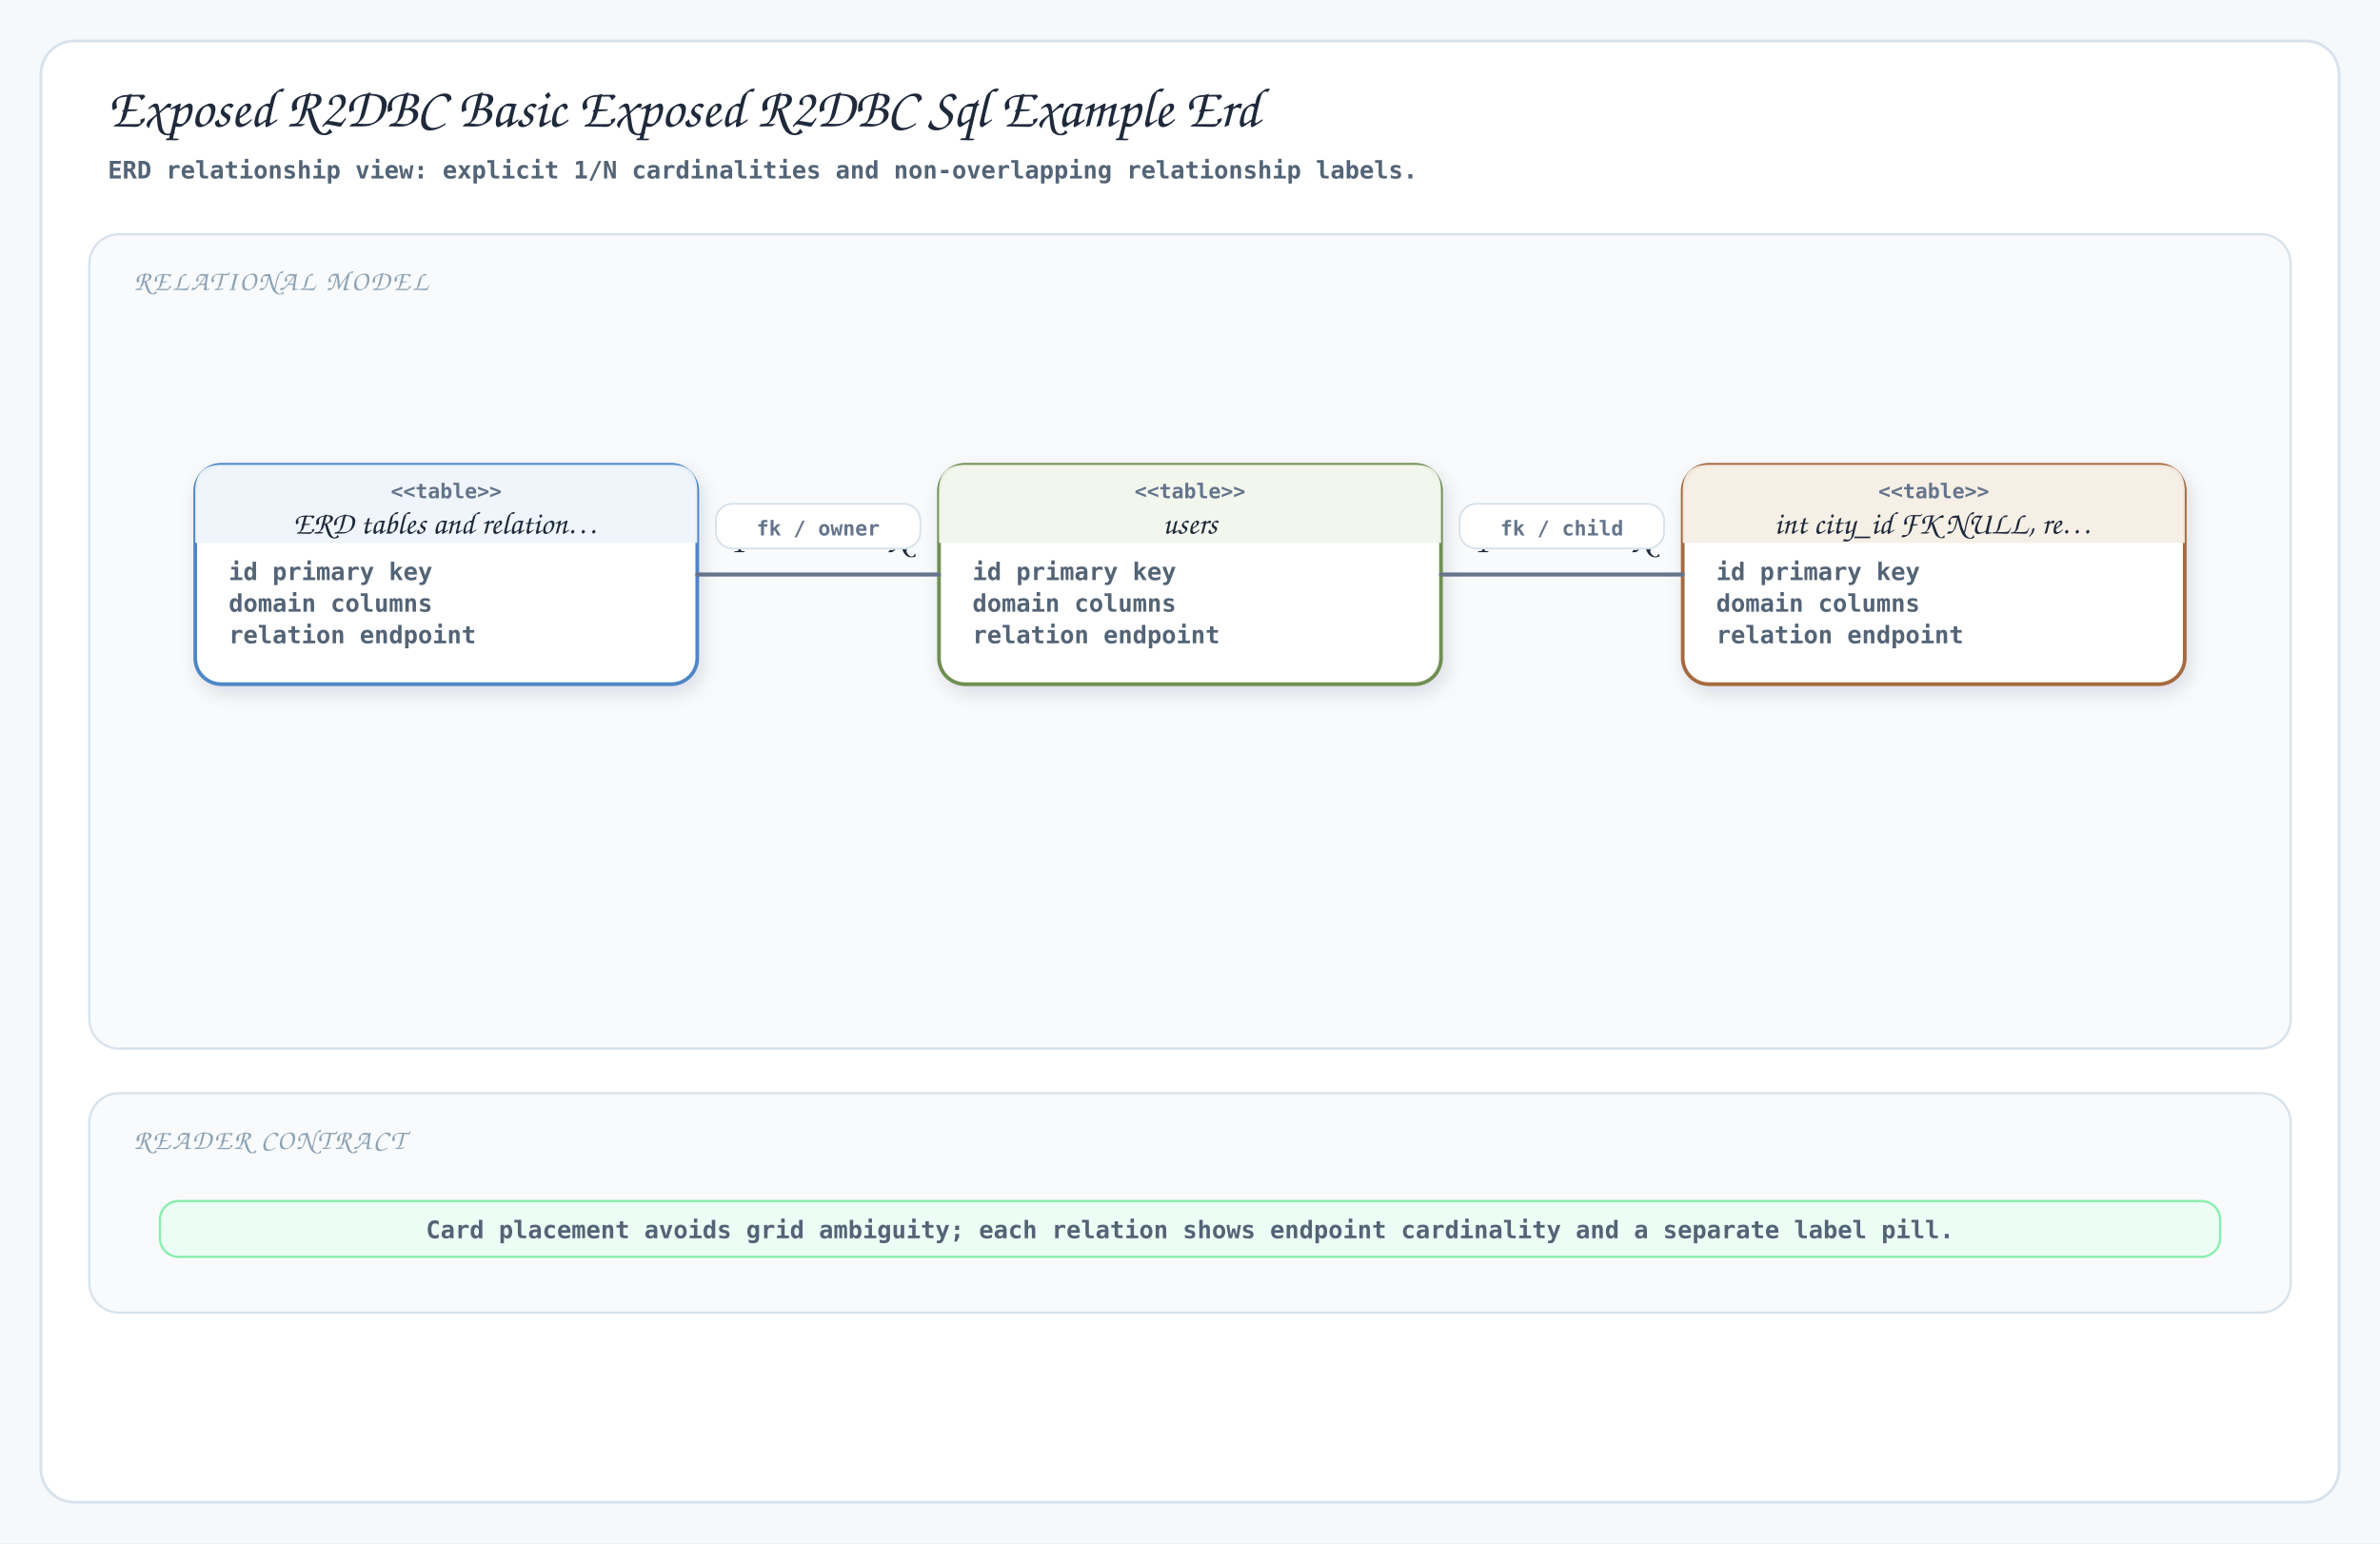
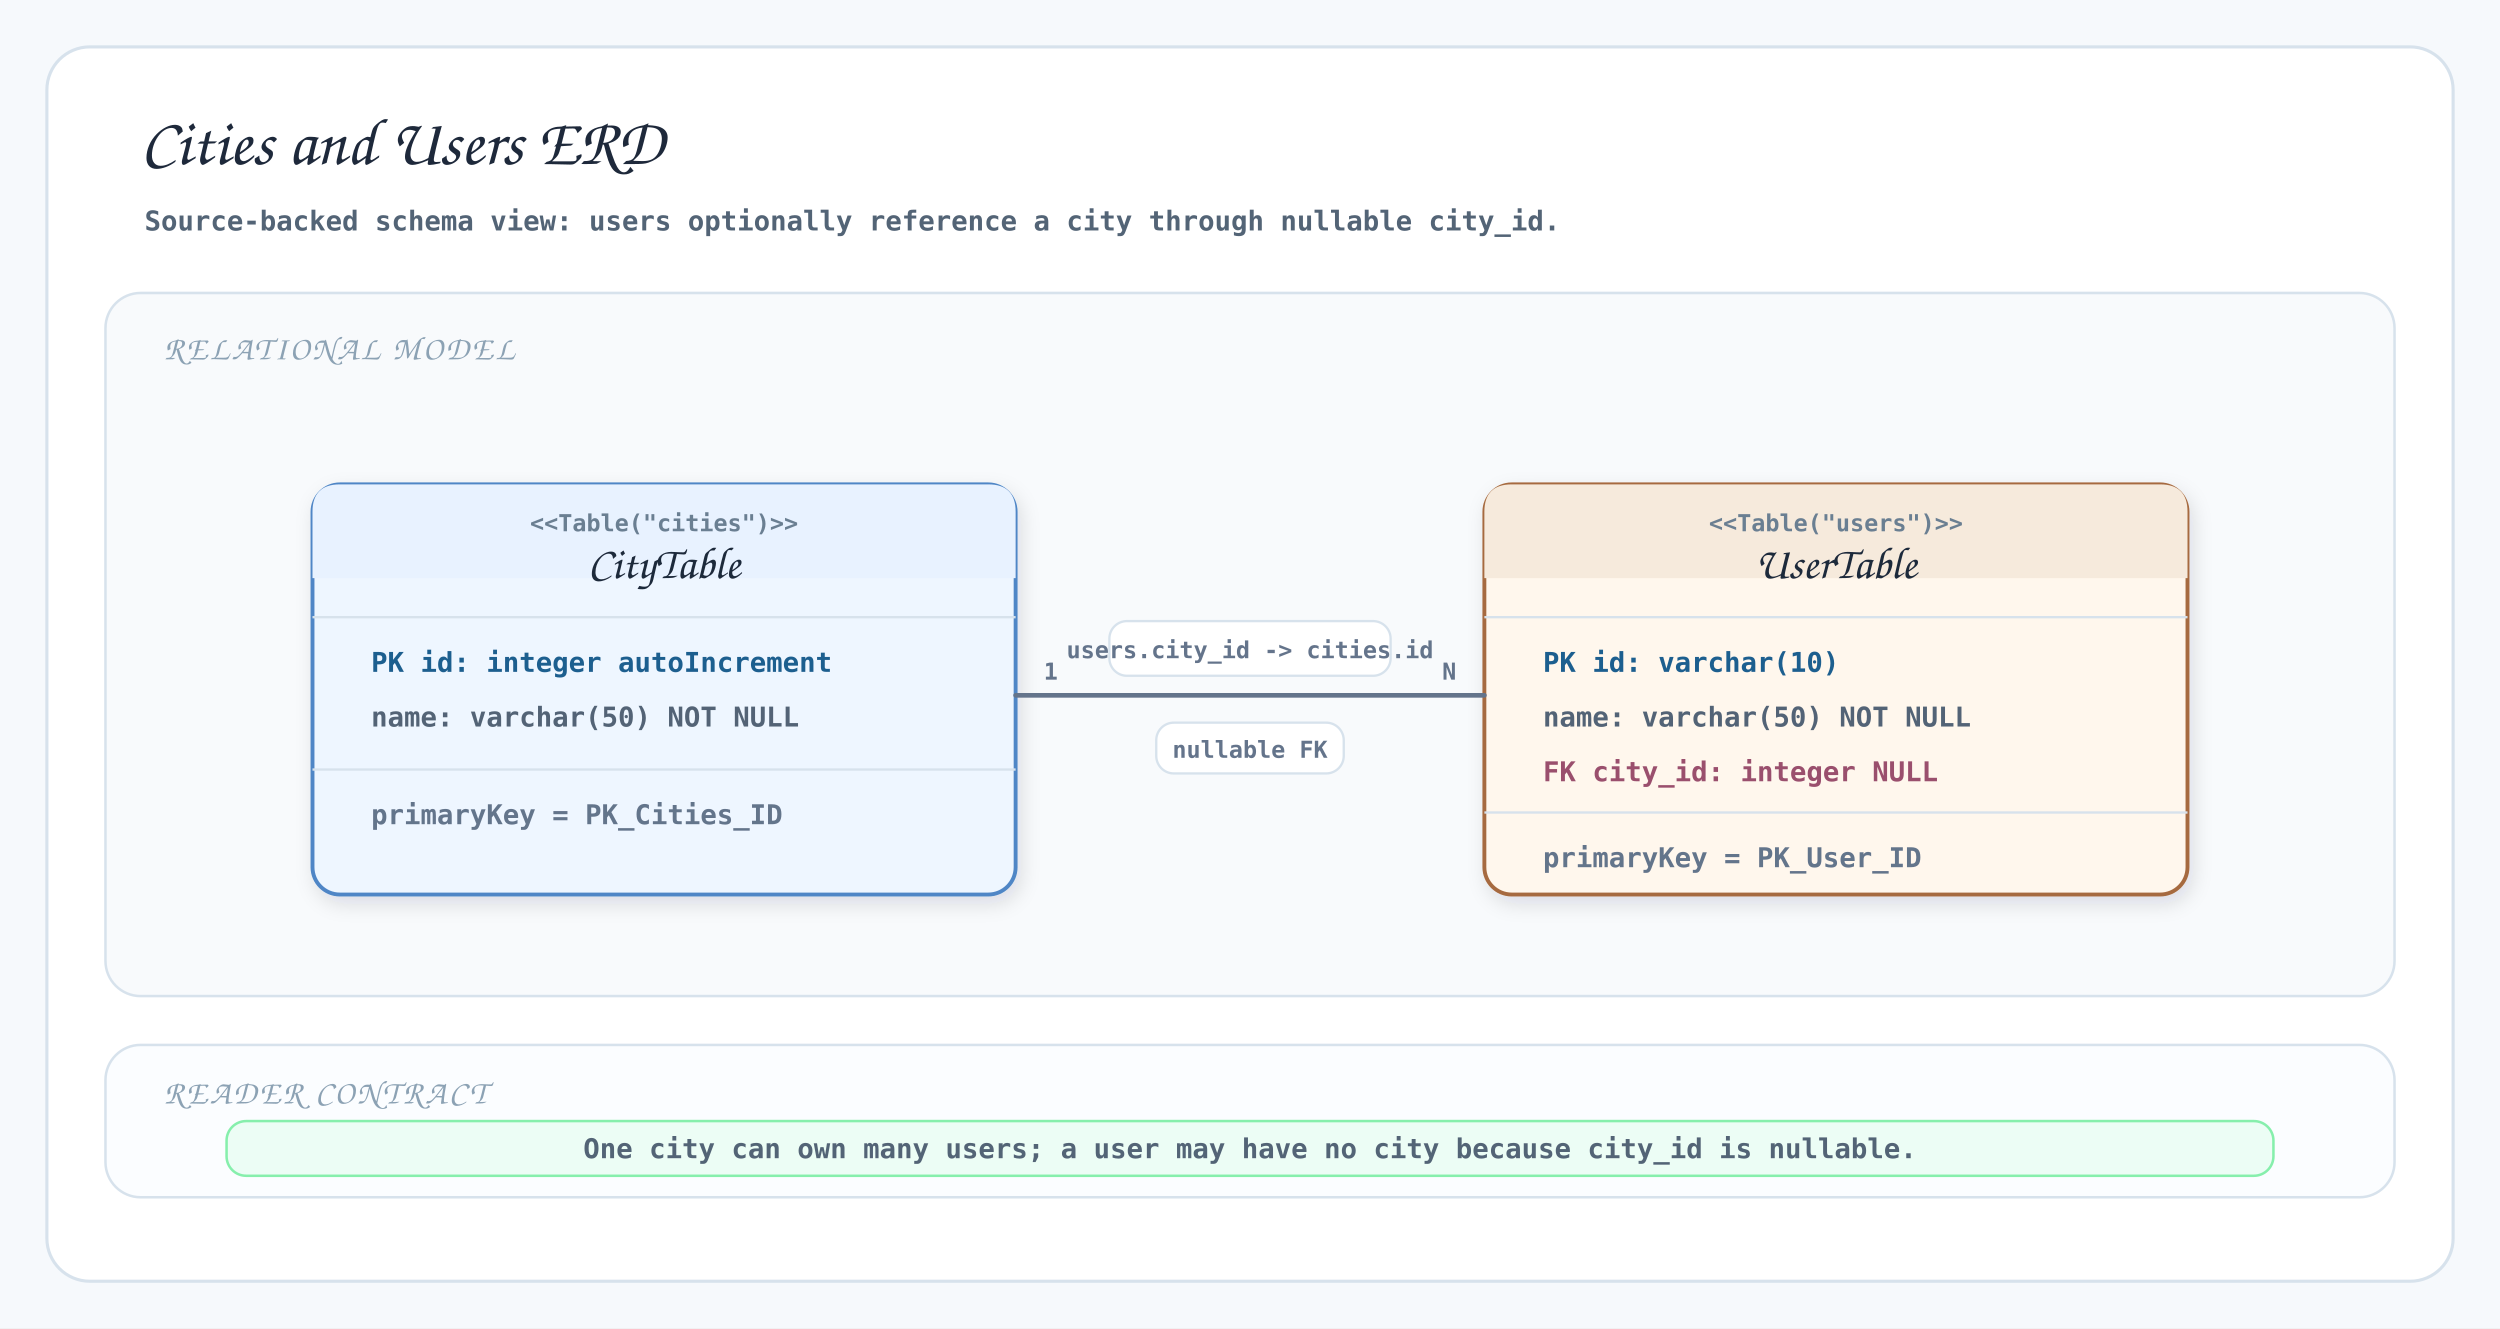
- <svg xmlns="http://www.w3.org/2000/svg" viewBox="0 0 1280 830" width="1280" height="830" role="img" aria-label="Exposed R2DBC Basic Exposed R2DBC Sql Example Erd diagram">
+ <svg xmlns="http://www.w3.org/2000/svg" viewBox="0 0 1280 680" width="1280" height="680" role="img" aria-label="Cities and users ERD for Exposed R2DBC SQL example">
  <defs>
-     <filter id="shadow" x="-10%" y="-10%" width="120%" height="130%">
+     <filter id="shadow" x="-8%" y="-8%" width="116%" height="126%">
      <feDropShadow dx="2" dy="4" stdDeviation="5" flood-color="#1f2937" flood-opacity="0.12" />
    </filter>
-     <style>.canvas{fill:#f6f9fc}.frame{fill:#fff;stroke:#d7e2ec;stroke-width:1.5}.lane{fill:#f8fafc;stroke:#d7e2ec;stroke-width:1.2}.card{filter:url(#shadow)}.header{opacity:.96}.title{font-family:"Architects Daughter","Comic Sans MS",cursive;font-size:30px;fill:#1e293b}.subtitle,.detail,.note{font-family:"Comic Mono","SFMono-Regular",monospace;font-size:13px;fill:#536476;font-weight:700}.tiny{font-family:"Comic Mono","SFMono-Regular",monospace;font-size:11px;fill:#64748b;font-weight:700}.laneTitle{font-family:"Architects Daughter","Comic Sans MS",cursive;font-size:15px;letter-spacing:.08em;fill:#8ca2b4}.cardTitle{font-family:"Architects Daughter","Comic Sans MS",cursive;font-size:17px;fill:#1e293b}.connector{fill:none;stroke:#64748b;stroke-width:2.4;stroke-linecap:round;stroke-linejoin:round}.use{fill:none;stroke-width:2;stroke-dasharray:7 6;stroke-linecap:round;stroke-linejoin:round}.rel{fill:none;stroke:#64748b;stroke-width:2.2;stroke-linecap:round;stroke-linejoin:round}.head{fill:white;stroke:#64748b;stroke-width:2.4;stroke-dasharray:none;style:stroke-dasharray:none}.labelPill{fill:#fff;stroke:#d7e2ec;stroke-width:1}.noteBox{fill:#ecfdf5;stroke:#86efac;stroke-width:1.2}</style>
+     <style>
+       .canvas{fill:#f6f9fc}.frame{fill:#fff;stroke:#d7e2ec;stroke-width:1.6}
+       .lane{fill:#f8fafc;stroke:#d7e2ec;stroke-width:1.3}.laneAlt{fill:#fbfdff;stroke:#d7e2ec;stroke-width:1.3}
+       .title{font-family:"Architects Daughter","Comic Sans MS",cursive;font-size:34px;fill:#1e293b}
+       .subtitle,.detail,.note{font-family:"Comic Mono","SFMono-Regular",monospace;font-size:14px;fill:#536476;font-weight:700}
+       .tiny{font-family:"Comic Mono","SFMono-Regular",monospace;font-size:12px;fill:#64748b;font-weight:700}
+       .laneTitle{font-family:"Architects Daughter","Comic Sans MS",cursive;font-size:17px;letter-spacing:.08em;fill:#8ca2b4}
+       .tableTitle{font-family:"Architects Daughter","Comic Sans MS",cursive;font-size:23px;fill:#1e293b}
+       .stereo{font-family:"Comic Mono","SFMono-Regular",monospace;font-size:12px;fill:#6b7f92;font-weight:700}
+       .table{filter:url(#shadow)}
+       .row{font-family:"Comic Mono","SFMono-Regular",monospace;font-size:14px;fill:#536476;font-weight:700}
+       .pk{fill:#1f5f8f}.fk{fill:#9a4f6d}.muted{fill:#64748b}
+       .rel{fill:none;stroke:#64748b;stroke-width:2.4;stroke-linecap:round}
+       .relLabel{fill:#ffffff;stroke:#d7e2ec;stroke-width:1.2}
+       .noteBox{fill:#ecfdf5;stroke:#86efac;stroke-width:1.3}
+     </style>
  </defs>
-   <rect width="1280" height="830" class="canvas" />
-   <rect x="22" y="22" width="1236" height="786" rx="18" class="frame" />
-   <text x="58" y="68" class="title" text-anchor="start">Exposed R2DBC Basic Exposed R2DBC Sql Example Erd</text>
-   <text x="58" y="96" class="subtitle" text-anchor="start">ERD relationship view: explicit 1/N cardinalities and non-overlapping relationship labels.</text>
-   <rect x="48" y="126" width="1184" height="438" rx="16" class="lane" />
-   <text x="72" y="156" class="laneTitle" text-anchor="start">RELATIONAL MODEL</text>
-   <rect x="48" y="588" width="1184" height="118" rx="16" class="lane" />
-   <text x="72" y="618" class="laneTitle" text-anchor="start">READER CONTRACT</text>
-   <g data-card="ERD tables and relation…" data-x="105" data-y="250" data-width="270" data-height="118">
-     <rect x="105" y="250" width="270" height="118" rx="14" fill="#fff" stroke="#4f86c6" stroke-width="2" class="card" />
-     <path class="header" d="M105,292 L105,264 Q105,250 119,250 L361,250 Q375,250 375,264 L375,292 Z" fill="#eef5fa" />
-     <text x="240.0" y="268" class="tiny" text-anchor="middle">&lt;&lt;table&gt;&gt;</text>
-     <text x="240.0" y="287" class="cardTitle" text-anchor="middle">ERD tables and relation…</text>
-     <text x="123" y="312" class="detail" text-anchor="start">id primary key</text>
-     <text x="123" y="329" class="detail" text-anchor="start">domain columns</text>
-     <text x="123" y="346" class="detail" text-anchor="start">relation endpoint</text>
+   <rect class="canvas" width="1280" height="680" />
+   <rect class="frame" x="24" y="24" width="1232" height="632" rx="22" />
+   <text class="title" x="72" y="84">Cities and Users ERD</text>
+   <text class="subtitle" x="74" y="118">Source-backed schema view: users optionally reference a city through nullable city_id.</text>
+   <rect class="lane" x="54" y="150" width="1172" height="360" rx="18" />
+   <text class="laneTitle" x="84" y="184">RELATIONAL MODEL</text>
+   <rect class="laneAlt" x="54" y="535" width="1172" height="78" rx="18" />
+   <text class="laneTitle" x="84" y="565">READER CONTRACT</text>
+   <g class="table" data-table="cities">
+     <rect x="160" y="248" width="360" height="210" rx="14" fill="#eef6ff" stroke="#4f86c6" stroke-width="2" />
+     <path d="M160,296 L160,262 Q160,248 174,248 L506,248 Q520,248 520,262 L520,296 Z" fill="#e8f2ff" />
+     <text class="stereo" x="340" y="272" text-anchor="middle">&lt;&lt;Table("cities")&gt;&gt;</text>
+     <text class="tableTitle" x="340" y="296" text-anchor="middle">CityTable</text>
+     <line x1="160" y1="316" x2="520" y2="316" stroke="#d7e2ec" stroke-width="1.2" />
+     <text class="row pk" x="190" y="344">PK id: integer autoIncrement</text>
+     <text class="row" x="190" y="372">name: varchar(50) NOT NULL</text>
+     <line x1="160" y1="394" x2="520" y2="394" stroke="#d7e2ec" stroke-width="1.2" />
+     <text class="row muted" x="190" y="422">primaryKey = PK_Cities_ID</text>
  </g>
-   <g data-card="users" data-x="505" data-y="250" data-width="270" data-height="118">
-     <rect x="505" y="250" width="270" height="118" rx="14" fill="#fff" stroke="#6f8f52" stroke-width="2" class="card" />
-     <path class="header" d="M505,292 L505,264 Q505,250 519,250 L761,250 Q775,250 775,264 L775,292 Z" fill="#f1f6ec" />
-     <text x="640.0" y="268" class="tiny" text-anchor="middle">&lt;&lt;table&gt;&gt;</text>
-     <text x="640.0" y="287" class="cardTitle" text-anchor="middle">users</text>
-     <text x="523" y="312" class="detail" text-anchor="start">id primary key</text>
-     <text x="523" y="329" class="detail" text-anchor="start">domain columns</text>
-     <text x="523" y="346" class="detail" text-anchor="start">relation endpoint</text>
+   <g class="table" data-table="users">
+     <rect x="760" y="248" width="360" height="210" rx="14" fill="#fff7ed" stroke="#a66a3f" stroke-width="2" />
+     <path d="M760,296 L760,262 Q760,248 774,248 L1106,248 Q1120,248 1120,262 L1120,296 Z" fill="#f6eadc" />
+     <text class="stereo" x="940" y="272" text-anchor="middle">&lt;&lt;Table("users")&gt;&gt;</text>
+     <text class="tableTitle" x="940" y="296" text-anchor="middle">UserTable</text>
+     <line x1="760" y1="316" x2="1120" y2="316" stroke="#d7e2ec" stroke-width="1.2" />
+     <text class="row pk" x="790" y="344">PK id: varchar(10)</text>
+     <text class="row" x="790" y="372">name: varchar(50) NOT NULL</text>
+     <text class="row fk" x="790" y="400">FK city_id: integer NULL</text>
+     <line x1="760" y1="416" x2="1120" y2="416" stroke="#d7e2ec" stroke-width="1.2" />
+     <text class="row muted" x="790" y="444">primaryKey = PK_User_ID</text>
  </g>
-   <g data-card="int city_id FK NULL, re…" data-x="905" data-y="250" data-width="270" data-height="118">
-     <rect x="905" y="250" width="270" height="118" rx="14" fill="#fff" stroke="#a66a3f" stroke-width="2" class="card" />
-     <path class="header" d="M905,292 L905,264 Q905,250 919,250 L1161,250 Q1175,250 1175,264 L1175,292 Z" fill="#f5eee4" />
-     <text x="1040.0" y="268" class="tiny" text-anchor="middle">&lt;&lt;table&gt;&gt;</text>
-     <text x="1040.0" y="287" class="cardTitle" text-anchor="middle">int city_id FK NULL, re…</text>
-     <text x="923" y="312" class="detail" text-anchor="start">id primary key</text>
-     <text x="923" y="329" class="detail" text-anchor="start">domain columns</text>
-     <text x="923" y="346" class="detail" text-anchor="start">relation endpoint</text>
-   </g>
-   <path class="rel connector" data-connector="erd-relation" d="M 375 309 L 505 309" stroke="#a66a3f" />
-   <text x="397" y="297" class="cardTitle" text-anchor="middle">1</text>
-   <text x="483" y="297" class="cardTitle" text-anchor="middle">N</text>
-   <rect x="385" y="271" width="110" height="24" rx="9" class="labelPill" />
-   <text x="440" y="288" class="tiny" text-anchor="middle">fk / owner</text>
-   <path class="rel connector" data-connector="erd-relation" d="M 775 309 L 905 309" stroke="#4f8f8b" />
-   <text x="797" y="297" class="cardTitle" text-anchor="middle">1</text>
-   <text x="883" y="297" class="cardTitle" text-anchor="middle">N</text>
-   <rect x="785" y="271" width="110" height="24" rx="9" class="labelPill" />
-   <text x="840" y="288" class="tiny" text-anchor="middle">fk / child</text>
-   <rect x="86" y="646" width="1108" height="30" rx="10" class="noteBox" />
-   <text x="640" y="666" class="note" text-anchor="middle">Card placement avoids grid ambiguity; each relation shows endpoint cardinality and a separate label pill.</text>
+   <path class="rel" d="M 520 356 H 760" />
+   <text class="tiny" x="538" y="348" text-anchor="middle">1</text>
+   <text class="tiny" x="742" y="348" text-anchor="middle">N</text>
+   <rect class="relLabel" x="568" y="318" width="144" height="28" rx="9" />
+   <text class="tiny" x="640" y="337" text-anchor="middle">users.city_id -&gt; cities.id</text>
+   <rect class="relLabel" x="592" y="370" width="96" height="26" rx="9" />
+   <text class="tiny" x="640" y="388" text-anchor="middle">nullable FK</text>
+   <rect x="116" y="574" width="1048" height="28" rx="10" class="noteBox" />
+   <text class="note" x="640" y="593" text-anchor="middle">One city can own many users; a user may have no city because city_id is nullable.</text>
</svg>
